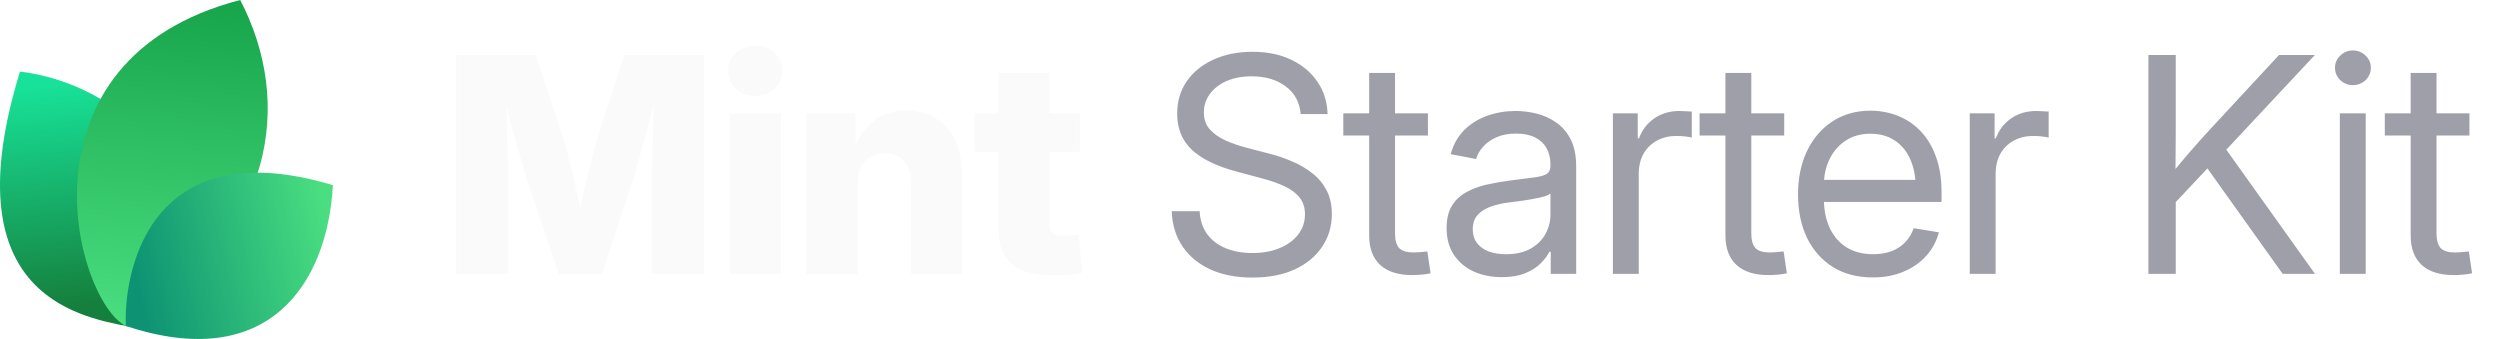
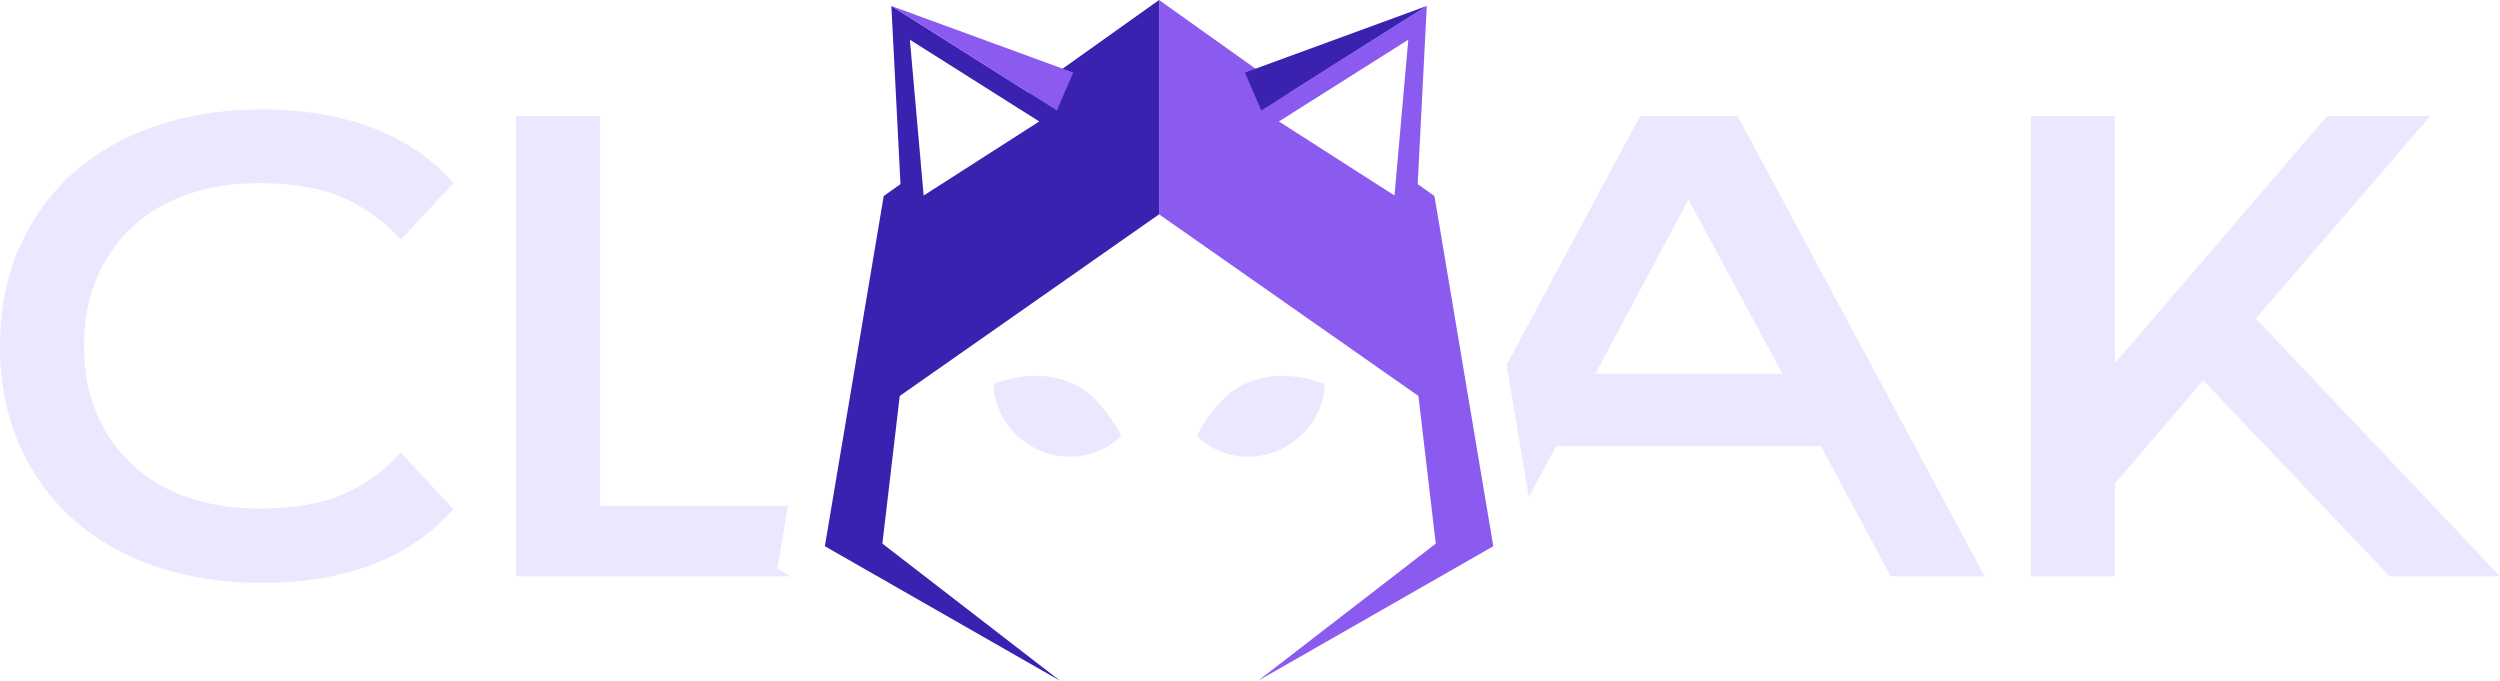
- <svg xmlns="http://www.w3.org/2000/svg" width="177" height="24" viewBox="0 0 177 24" fill="none">
-   <path d="M9.061 23.108C5.268 22.377 -3.391 20.627 1.417 5.064C9.634 6.099 16.973 14.064 9.061 23.108Z" fill="url(#paint0_linear_17557_2145)" />
-   <path d="M8.919 23.094C5.276 21.222 0.784 4.209 17.007 0C20.757 7.193 19.621 16.545 8.919 23.094Z" fill="url(#paint1_linear_17557_2145)" />
-   <path d="M8.914 23.079C8.735 19.882 10.159 9.085 23.57 13.111C23.181 20.123 18.984 26.418 8.914 23.079Z" fill="url(#paint2_linear_17557_2145)" />
-   <path d="M32.301 19.392V3.894H37.938L39.925 9.948C40.036 10.315 40.164 10.787 40.31 11.362C40.462 11.938 40.611 12.552 40.757 13.204C40.91 13.855 41.048 14.483 41.173 15.086C41.305 15.682 41.412 16.192 41.495 16.615H40.695C40.771 16.192 40.871 15.682 40.996 15.086C41.128 14.49 41.267 13.866 41.412 13.214C41.565 12.562 41.714 11.948 41.86 11.373C42.005 10.79 42.133 10.315 42.244 9.948L44.2 3.894H49.848V19.392H46.166V12.704C46.166 12.357 46.173 11.917 46.187 11.383C46.2 10.849 46.214 10.27 46.228 9.646C46.249 9.022 46.266 8.391 46.28 7.753C46.301 7.115 46.311 6.519 46.311 5.964H46.623C46.485 6.561 46.332 7.181 46.166 7.826C45.999 8.471 45.833 9.102 45.666 9.719C45.507 10.336 45.351 10.901 45.198 11.414C45.053 11.928 44.928 12.357 44.824 12.704L42.608 19.392H39.561L37.314 12.704C37.203 12.357 37.072 11.928 36.919 11.414C36.773 10.901 36.614 10.34 36.441 9.729C36.274 9.112 36.104 8.481 35.931 7.836C35.764 7.192 35.608 6.567 35.463 5.964H35.827C35.834 6.512 35.844 7.105 35.858 7.743C35.872 8.374 35.886 9.005 35.9 9.636C35.92 10.26 35.938 10.839 35.952 11.373C35.965 11.907 35.972 12.351 35.972 12.704V19.392H32.301ZM51.668 19.392V8.024H55.288V19.392H51.668ZM53.468 6.786C52.927 6.786 52.473 6.616 52.105 6.276C51.738 5.93 51.554 5.507 51.554 5.007C51.554 4.508 51.738 4.088 52.105 3.749C52.473 3.409 52.927 3.239 53.468 3.239C54.009 3.239 54.463 3.409 54.83 3.749C55.198 4.082 55.382 4.501 55.382 5.007C55.382 5.507 55.198 5.93 54.83 6.276C54.463 6.616 54.009 6.786 53.468 6.786ZM60.708 13.027V19.392H57.088V8.024H60.551L60.593 10.967H60.281C60.593 10.024 61.061 9.268 61.685 8.7C62.309 8.124 63.138 7.836 64.171 7.836C64.975 7.836 65.672 8.017 66.262 8.377C66.851 8.731 67.302 9.234 67.614 9.885C67.933 10.537 68.092 11.307 68.092 12.194V19.392H64.483V12.912C64.483 12.26 64.32 11.754 63.994 11.394C63.675 11.033 63.221 10.853 62.632 10.853C62.25 10.853 61.914 10.936 61.623 11.102C61.332 11.269 61.106 11.515 60.947 11.841C60.787 12.16 60.708 12.555 60.708 13.027ZM76.456 8.024V10.749H69.008V8.024H76.456ZM70.683 5.163H74.292V15.783C74.292 16.102 74.361 16.334 74.5 16.48C74.646 16.625 74.899 16.698 75.259 16.698C75.405 16.698 75.596 16.688 75.831 16.667C76.074 16.646 76.251 16.629 76.362 16.615L76.632 19.309C76.313 19.378 75.963 19.427 75.582 19.455C75.207 19.482 74.836 19.496 74.469 19.496C73.2 19.496 72.25 19.222 71.619 18.674C70.995 18.127 70.683 17.308 70.683 16.22V5.163Z" fill="#FAFAFA" />
-   <path d="M88.667 19.652C87.523 19.652 86.528 19.458 85.682 19.07C84.843 18.681 84.188 18.137 83.716 17.437C83.245 16.736 82.992 15.908 82.957 14.951H84.933C84.968 15.596 85.148 16.14 85.474 16.584C85.8 17.021 86.24 17.354 86.795 17.582C87.35 17.804 87.974 17.915 88.667 17.915C89.388 17.915 90.026 17.801 90.581 17.572C91.143 17.343 91.583 17.024 91.902 16.615C92.228 16.199 92.391 15.717 92.391 15.169C92.391 14.698 92.266 14.306 92.017 13.994C91.767 13.675 91.413 13.408 90.956 13.193C90.498 12.978 89.954 12.787 89.323 12.621L87.502 12.132C86.123 11.765 85.082 11.255 84.382 10.603C83.689 9.944 83.342 9.095 83.342 8.055C83.342 7.174 83.571 6.404 84.028 5.746C84.486 5.087 85.117 4.577 85.921 4.217C86.726 3.849 87.645 3.666 88.678 3.666C89.718 3.666 90.63 3.853 91.413 4.227C92.204 4.602 92.824 5.122 93.275 5.787C93.726 6.446 93.965 7.209 93.993 8.076H92.089C92.013 7.23 91.656 6.574 91.018 6.11C90.387 5.638 89.586 5.403 88.615 5.403C87.95 5.403 87.36 5.513 86.847 5.735C86.341 5.957 85.946 6.262 85.661 6.651C85.377 7.032 85.235 7.469 85.235 7.961C85.235 8.447 85.377 8.849 85.661 9.168C85.946 9.48 86.317 9.74 86.774 9.948C87.232 10.149 87.724 10.319 88.251 10.457L89.884 10.884C90.439 11.023 90.977 11.206 91.496 11.435C92.023 11.657 92.495 11.934 92.911 12.267C93.334 12.593 93.67 12.995 93.92 13.474C94.17 13.945 94.294 14.504 94.294 15.149C94.294 16.015 94.066 16.788 93.608 17.468C93.157 18.148 92.512 18.681 91.673 19.07C90.834 19.458 89.832 19.652 88.667 19.652ZM101.097 8.024V9.594H95.106V8.024H101.097ZM96.937 5.163H98.767V16.521C98.767 17 98.865 17.347 99.059 17.562C99.26 17.77 99.6 17.874 100.078 17.874C100.21 17.874 100.366 17.867 100.546 17.853C100.733 17.832 100.903 17.815 101.056 17.801L101.285 19.351C101.097 19.392 100.886 19.423 100.65 19.444C100.414 19.465 100.189 19.475 99.974 19.475C98.996 19.475 98.244 19.236 97.717 18.758C97.197 18.272 96.937 17.579 96.937 16.677V5.163ZM106.33 19.621C105.595 19.621 104.932 19.489 104.343 19.226C103.754 18.955 103.285 18.564 102.939 18.05C102.592 17.53 102.419 16.896 102.419 16.147C102.419 15.495 102.547 14.965 102.804 14.556C103.06 14.146 103.403 13.828 103.833 13.599C104.263 13.363 104.742 13.186 105.269 13.068C105.796 12.95 106.333 12.857 106.881 12.787C107.574 12.69 108.132 12.617 108.555 12.569C108.978 12.52 109.287 12.441 109.481 12.33C109.675 12.212 109.772 12.014 109.772 11.737V11.654C109.772 11.203 109.679 10.815 109.492 10.489C109.311 10.163 109.041 9.91 108.68 9.729C108.32 9.549 107.872 9.459 107.338 9.459C106.805 9.459 106.34 9.546 105.945 9.719C105.556 9.892 105.241 10.118 104.998 10.395C104.755 10.665 104.593 10.953 104.509 11.258L102.71 10.915C102.897 10.222 103.22 9.65 103.677 9.199C104.135 8.748 104.679 8.412 105.31 8.19C105.941 7.968 106.607 7.857 107.307 7.857C107.8 7.857 108.295 7.92 108.795 8.044C109.301 8.169 109.765 8.381 110.188 8.679C110.611 8.97 110.951 9.369 111.208 9.875C111.464 10.374 111.593 11.005 111.593 11.768V19.392H109.793V17.822H109.7C109.568 18.085 109.363 18.359 109.086 18.643C108.809 18.921 108.444 19.153 107.994 19.34C107.543 19.527 106.988 19.621 106.33 19.621ZM106.621 17.998C107.321 17.998 107.904 17.867 108.368 17.603C108.84 17.333 109.19 16.986 109.419 16.563C109.654 16.133 109.772 15.682 109.772 15.211V13.692C109.703 13.769 109.554 13.841 109.325 13.911C109.096 13.973 108.829 14.032 108.524 14.088C108.226 14.143 107.921 14.192 107.609 14.233C107.304 14.275 107.033 14.309 106.798 14.337C106.354 14.393 105.938 14.49 105.549 14.628C105.168 14.76 104.86 14.954 104.624 15.211C104.388 15.467 104.27 15.811 104.27 16.241C104.27 16.615 104.367 16.934 104.561 17.198C104.762 17.461 105.04 17.662 105.393 17.801C105.747 17.933 106.156 17.998 106.621 17.998ZM114.193 19.392V8.024H115.951V9.792H116.045C116.253 9.209 116.61 8.741 117.116 8.388C117.622 8.034 118.219 7.857 118.905 7.857C119.058 7.857 119.217 7.864 119.384 7.878C119.55 7.885 119.682 7.892 119.779 7.899V9.74C119.716 9.719 119.578 9.695 119.363 9.667C119.155 9.639 118.922 9.625 118.666 9.625C118.174 9.625 117.726 9.733 117.324 9.948C116.922 10.163 116.603 10.471 116.367 10.874C116.138 11.276 116.024 11.758 116.024 12.319V19.392H114.193ZM126.322 8.024V9.594H120.33V8.024H126.322ZM122.161 5.163H123.992V16.521C123.992 17 124.089 17.347 124.283 17.562C124.484 17.77 124.824 17.874 125.302 17.874C125.434 17.874 125.59 17.867 125.77 17.853C125.958 17.832 126.127 17.815 126.28 17.801L126.509 19.351C126.322 19.392 126.11 19.423 125.874 19.444C125.639 19.465 125.413 19.475 125.198 19.475C124.221 19.475 123.468 19.236 122.941 18.758C122.421 18.272 122.161 17.579 122.161 16.677V5.163ZM132.604 19.642C131.502 19.642 130.555 19.396 129.765 18.903C128.974 18.404 128.364 17.714 127.934 16.834C127.511 15.946 127.3 14.927 127.3 13.775C127.3 12.611 127.511 11.584 127.934 10.697C128.364 9.802 128.964 9.102 129.734 8.596C130.51 8.089 131.408 7.836 132.428 7.836C133.1 7.836 133.738 7.954 134.341 8.19C134.952 8.426 135.489 8.783 135.954 9.261C136.425 9.74 136.793 10.343 137.056 11.071C137.327 11.792 137.462 12.645 137.462 13.63V14.296H128.433V12.735H136.463L135.631 13.297C135.631 12.541 135.506 11.876 135.257 11.3C135.007 10.725 134.643 10.277 134.165 9.958C133.686 9.632 133.107 9.469 132.428 9.469C131.748 9.469 131.162 9.632 130.67 9.958C130.177 10.284 129.796 10.725 129.526 11.279C129.262 11.827 129.13 12.441 129.13 13.12V14.046C129.13 14.864 129.273 15.572 129.557 16.168C129.841 16.757 130.243 17.211 130.763 17.53C131.283 17.842 131.901 17.998 132.615 17.998C133.093 17.998 133.523 17.929 133.905 17.79C134.293 17.645 134.619 17.433 134.882 17.156C135.153 16.879 135.354 16.546 135.486 16.157L137.275 16.449C137.108 17.08 136.81 17.634 136.38 18.113C135.95 18.591 135.413 18.966 134.768 19.236C134.123 19.507 133.402 19.642 132.604 19.642ZM139.459 19.392V8.024H141.217V9.792H141.311C141.519 9.209 141.876 8.741 142.382 8.388C142.888 8.034 143.485 7.857 144.171 7.857C144.324 7.857 144.483 7.864 144.649 7.878C144.816 7.885 144.948 7.892 145.045 7.899V9.74C144.982 9.719 144.844 9.695 144.629 9.667C144.421 9.639 144.188 9.625 143.932 9.625C143.439 9.625 142.992 9.733 142.59 9.948C142.188 10.163 141.869 10.471 141.633 10.874C141.404 11.276 141.29 11.758 141.29 12.319V19.392H139.459ZM153.429 14.961V12.715C153.783 12.257 154.136 11.82 154.49 11.404C154.844 10.981 155.204 10.565 155.572 10.156C155.939 9.74 156.314 9.327 156.695 8.918L161.355 3.894H163.893L157.277 10.967H157.184L153.429 14.961ZM152.108 19.392V3.894H154.043V9.241L154.022 12.559L154.043 13.505V19.392H152.108ZM161.615 19.392L155.967 11.477L157.173 9.969L163.903 19.392H161.615ZM165.661 19.392V8.024H167.492V19.392H165.661ZM166.587 6.027C166.24 6.027 165.942 5.909 165.692 5.673C165.443 5.43 165.318 5.139 165.318 4.799C165.318 4.459 165.443 4.172 165.692 3.936C165.942 3.693 166.24 3.572 166.587 3.572C166.934 3.572 167.232 3.693 167.482 3.936C167.731 4.172 167.856 4.459 167.856 4.799C167.856 5.139 167.731 5.43 167.482 5.673C167.232 5.909 166.934 6.027 166.587 6.027ZM174.836 8.024V9.594H168.844V8.024H174.836ZM170.675 5.163H172.506V16.521C172.506 17 172.603 17.347 172.797 17.562C172.998 17.77 173.338 17.874 173.816 17.874C173.948 17.874 174.104 17.867 174.284 17.853C174.472 17.832 174.641 17.815 174.794 17.801L175.023 19.351C174.836 19.392 174.624 19.423 174.388 19.444C174.153 19.465 173.927 19.475 173.712 19.475C172.735 19.475 171.982 19.236 171.455 18.758C170.935 18.272 170.675 17.579 170.675 16.677V5.163Z" fill="#9F9FA9" />
+ <svg xmlns="http://www.w3.org/2000/svg" id="Layer_1" viewBox="0 0 1738.627 473.465">
  <defs>
-     <linearGradient id="paint0_linear_17557_2145" x1="3.776" y1="5.916" x2="5.232" y2="21.559" gradientUnits="userSpaceOnUse">
-       <stop stop-color="#18E299" />
-       <stop offset="1" stop-color="#15803D" />
-     </linearGradient>
-     <linearGradient id="paint1_linear_17557_2145" x1="12.171" y1="-0.718" x2="10.19" y2="22.983" gradientUnits="userSpaceOnUse">
-       <stop stop-color="#16A34A" />
-       <stop offset="1" stop-color="#4ADE80" />
-     </linearGradient>
-     <linearGradient id="paint2_linear_17557_2145" x1="23.133" y1="15.353" x2="9.338" y2="18.52" gradientUnits="userSpaceOnUse">
-       <stop stop-color="#4ADE80" />
-       <stop offset="1" stop-color="#0D9373" />
-     </linearGradient>
+     <style>.cls-1{fill:#ede6ff;}.cls-2{fill:#3b21af;}.cls-3{fill:#8b5aef;}</style>
  </defs>
+   <path class="cls-1" d="M58.418,240.752c0,17.681,3.047,33.534,9.158,47.55,6.104,14.023,14.52,25.912,25.247,35.664,10.72,9.756,23.516,17.143,38.369,22.173,14.849,5.029,31.018,7.545,48.514,7.545,24.753,0,44.802-3.501,60.148-10.515,15.346-7.008,28.297-16.462,38.863-28.347l36.635,39.319c-5.943,6.709-13.045,13.189-21.289,19.431-8.254,6.252-17.822,11.738-28.714,16.462-10.891,4.727-23.268,8.459-37.129,11.201-13.861,2.745-29.379,4.115-46.536,4.115-26.731,0-51.236-3.816-73.516-11.429-22.277-7.616-41.423-18.591-57.424-32.92-16.015-14.325-28.468-31.62-37.378-51.897C4.455,288.84,0,266.056,0,240.752s4.455-48.081,13.367-68.356c8.909-20.268,21.363-37.562,37.378-51.894,16.001-14.322,35.147-25.297,57.424-32.92,22.28-7.616,46.784-11.429,73.516-11.429,17.157,0,32.674,1.371,46.536,4.115,13.861,2.741,26.238,6.477,37.129,11.201,10.891,4.73,20.459,10.139,28.714,16.233,8.244,6.101,15.346,12.652,21.289,19.66l-36.635,39.319c-10.566-11.886-23.516-21.41-38.863-28.576-15.346-7.159-35.396-10.744-60.148-10.744-17.496,0-33.665,2.513-48.514,7.542-14.852,5.029-27.649,12.423-38.369,22.176-10.727,9.759-19.142,21.645-25.247,35.664-6.111,14.023-9.158,30.024-9.158,48.007Z" />
+   <path class="cls-1" d="M540.637,395.482l3.447-20.577,3.875-23.04h-130.635V80.724h-58.412v320.048h190.953l-9.229-5.289Z" />
+   <path class="cls-1" d="M1208.438,80.724h-67.834l-92.864,173.052,15.438,91.945,19.014-35.481h184.166l48.52,90.531h65.328l-171.768-320.048ZM1109.429,259.965l64.836-121.171,65.35,121.171h-130.186Z" />
+   <path class="cls-1" d="M1412.387,80.726h58.418v171.912l147.525-171.912h71.782l-121.288,140.823,169.802,179.229h-76.731l-129.707-136.251-61.385,71.782v64.469h-58.418V80.726Z" />
+   <path class="cls-1" d="M690.802,267.186c24.342-9.606,53.128-8.186,71.468,11.247,6.79,6.888,12.6,15.507,17.552,24.479-7.721,8.358-18.873,13.089-29.747,14.351-30.448,3.525-58.114-20.198-59.273-50.077h0Z" />
+   <path class="cls-2" d="M806.083,149.051V0l-90.595,64.494-95.584-60.34,6.338,123.869-11.67,8.309-40.919,243.541,15.824,9.057,142.626,81.58,5.182,2.955-5.075-3.897-106.525-82.244-12.034-9.272,12.076-102.692,180.354-126.31ZM704.033,72.652l18.714,11.82-80.381,51.496-1.627-18.264-7.965-90.08,71.26,45.029Z" />
+   <polyline class="cls-3" points="619.905 4.154 746.371 50.442 735.016 76.829" />
+   <path class="cls-1" d="M921.366,267.186c-1.162,29.882-28.823,53.601-59.274,50.077-10.876-1.265-22.021-5.992-29.747-14.351,4.941-8.964,10.764-17.599,17.551-24.48,18.338-19.432,47.13-20.853,71.469-11.246h0Z" />
+   <path class="cls-3" d="M997.593,136.332l-11.67-8.309,6.338-123.869-95.584,60.34L806.083,0v149.051l180.354,126.31,12.077,102.692-12.034,9.272-106.525,82.244-5.075,3.897,5.182-2.955,142.626-81.58,15.824-9.057-40.919-243.541ZM971.427,117.703l-1.627,18.264-80.381-51.496,18.714-11.82,71.259-45.029-7.965,90.08Z" />
+   <polyline class="cls-2" points="992.261 4.154 865.808 50.46 877.163 76.847" />
</svg>
